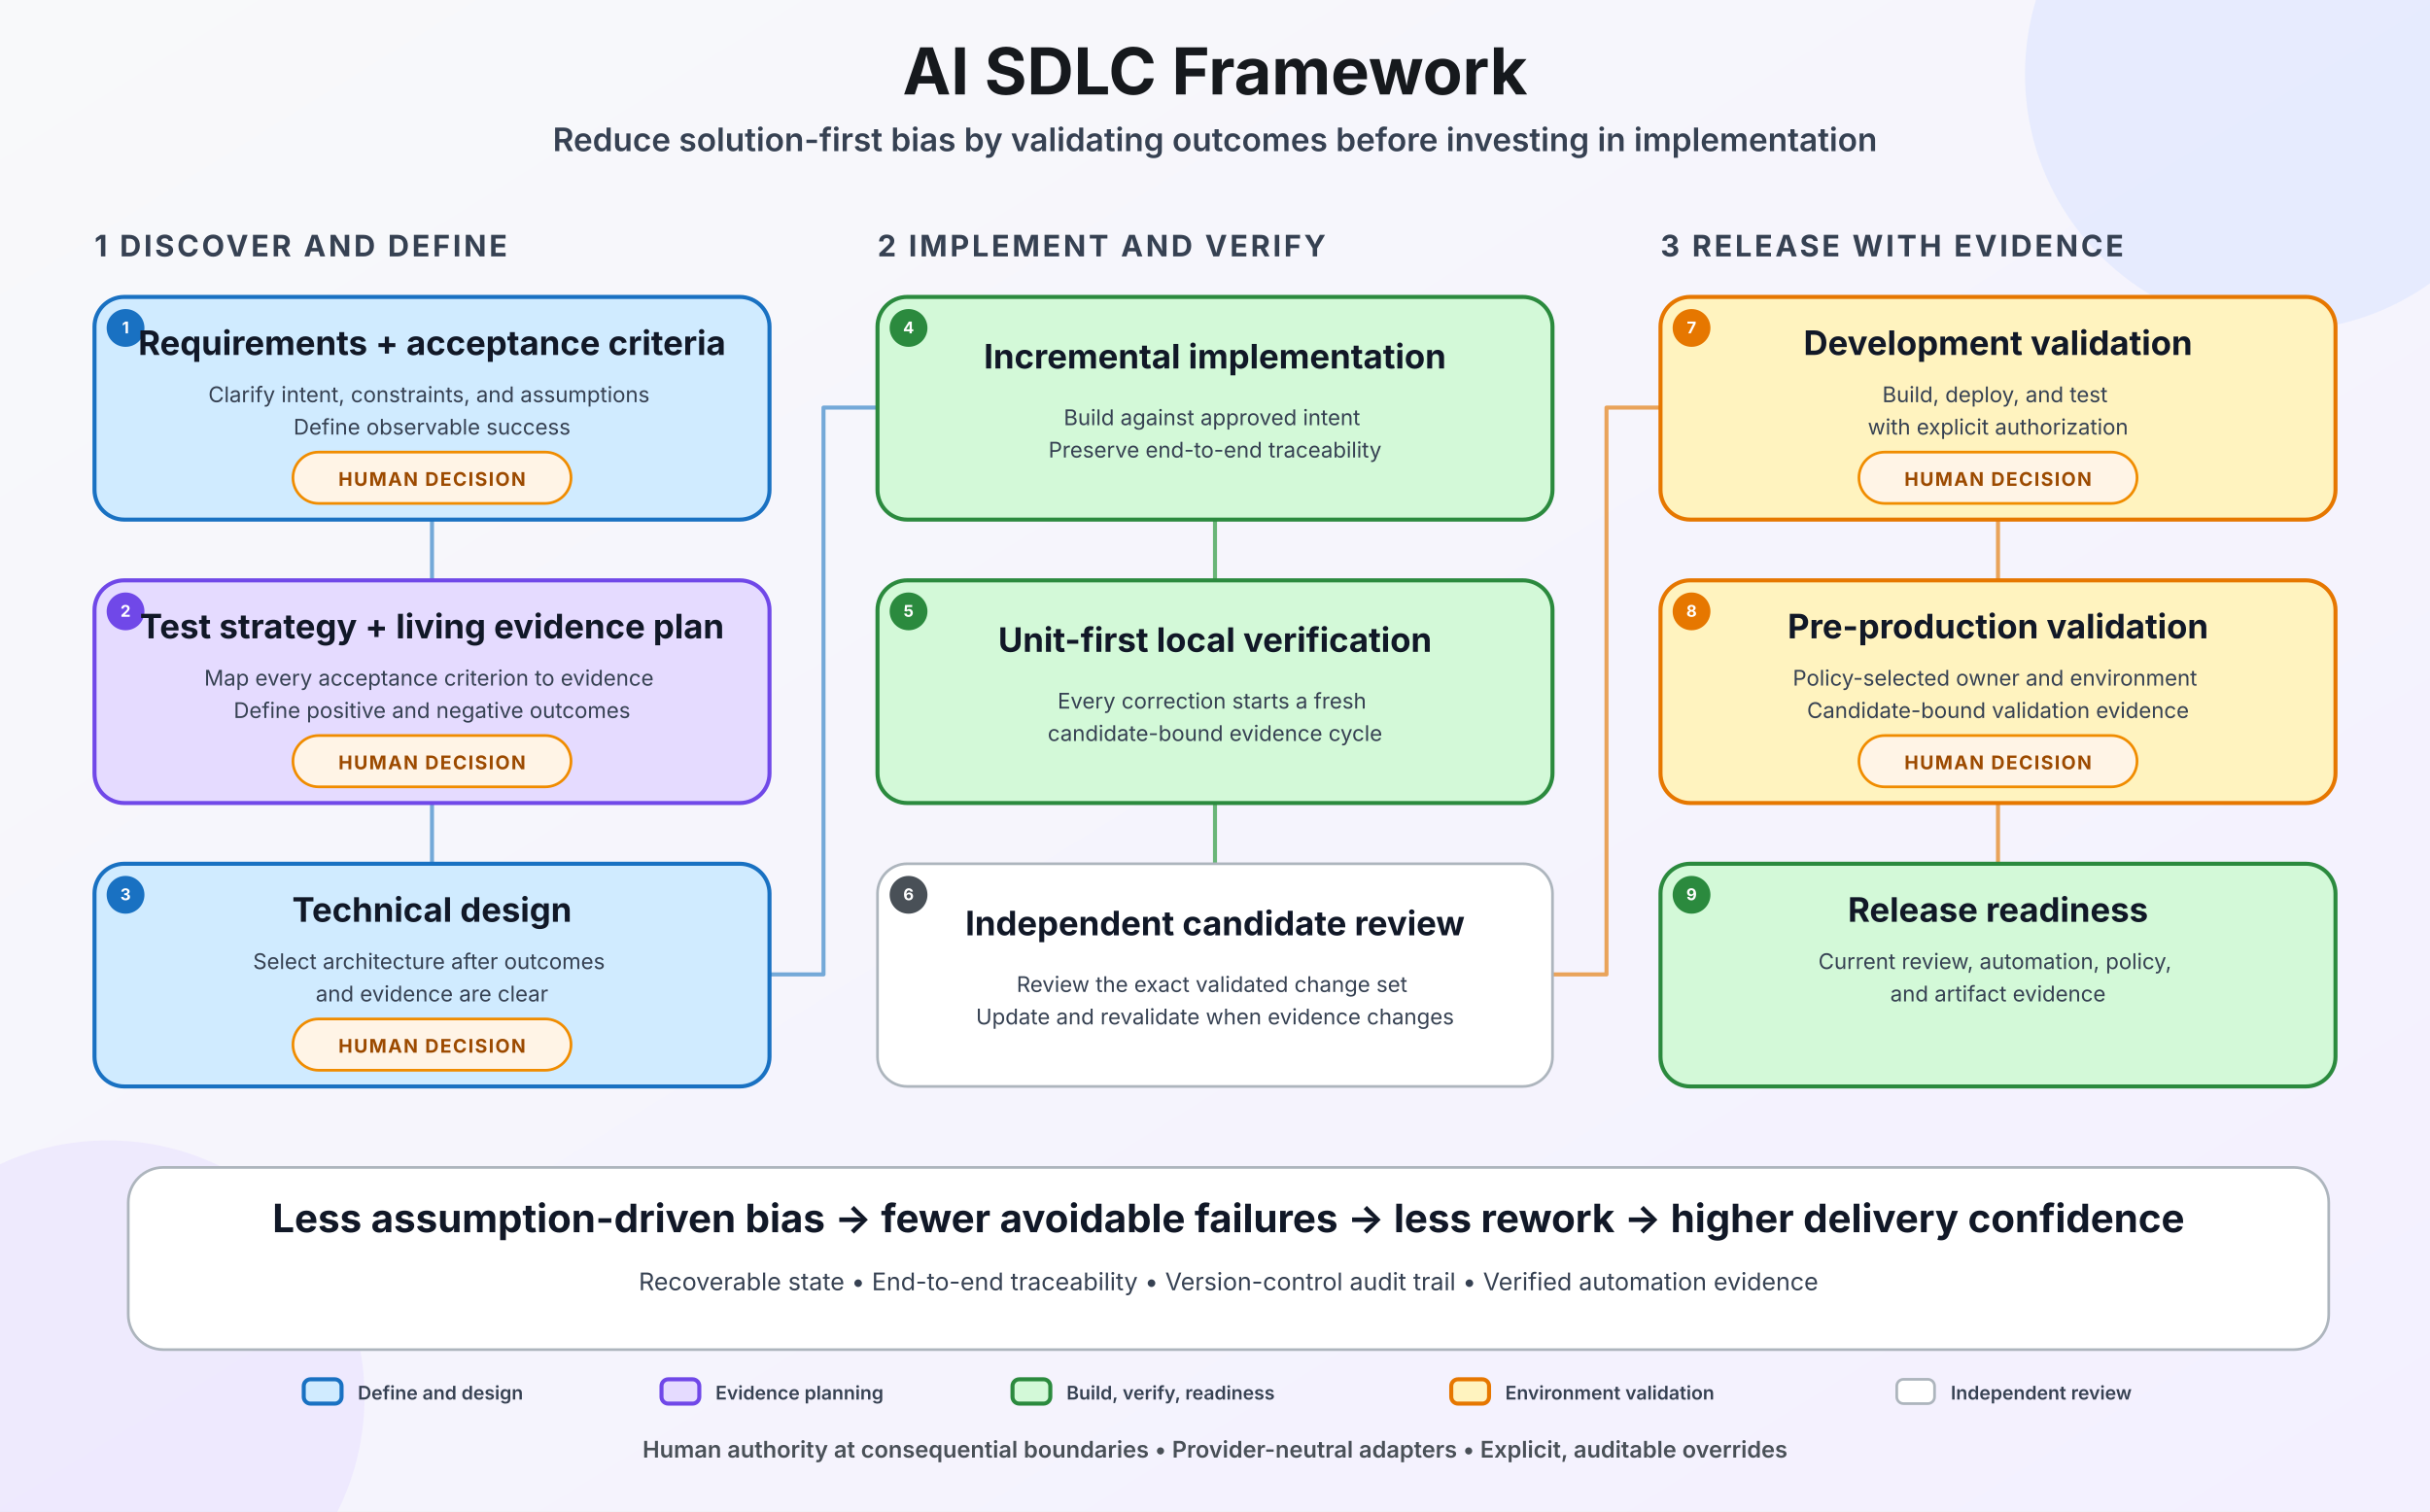
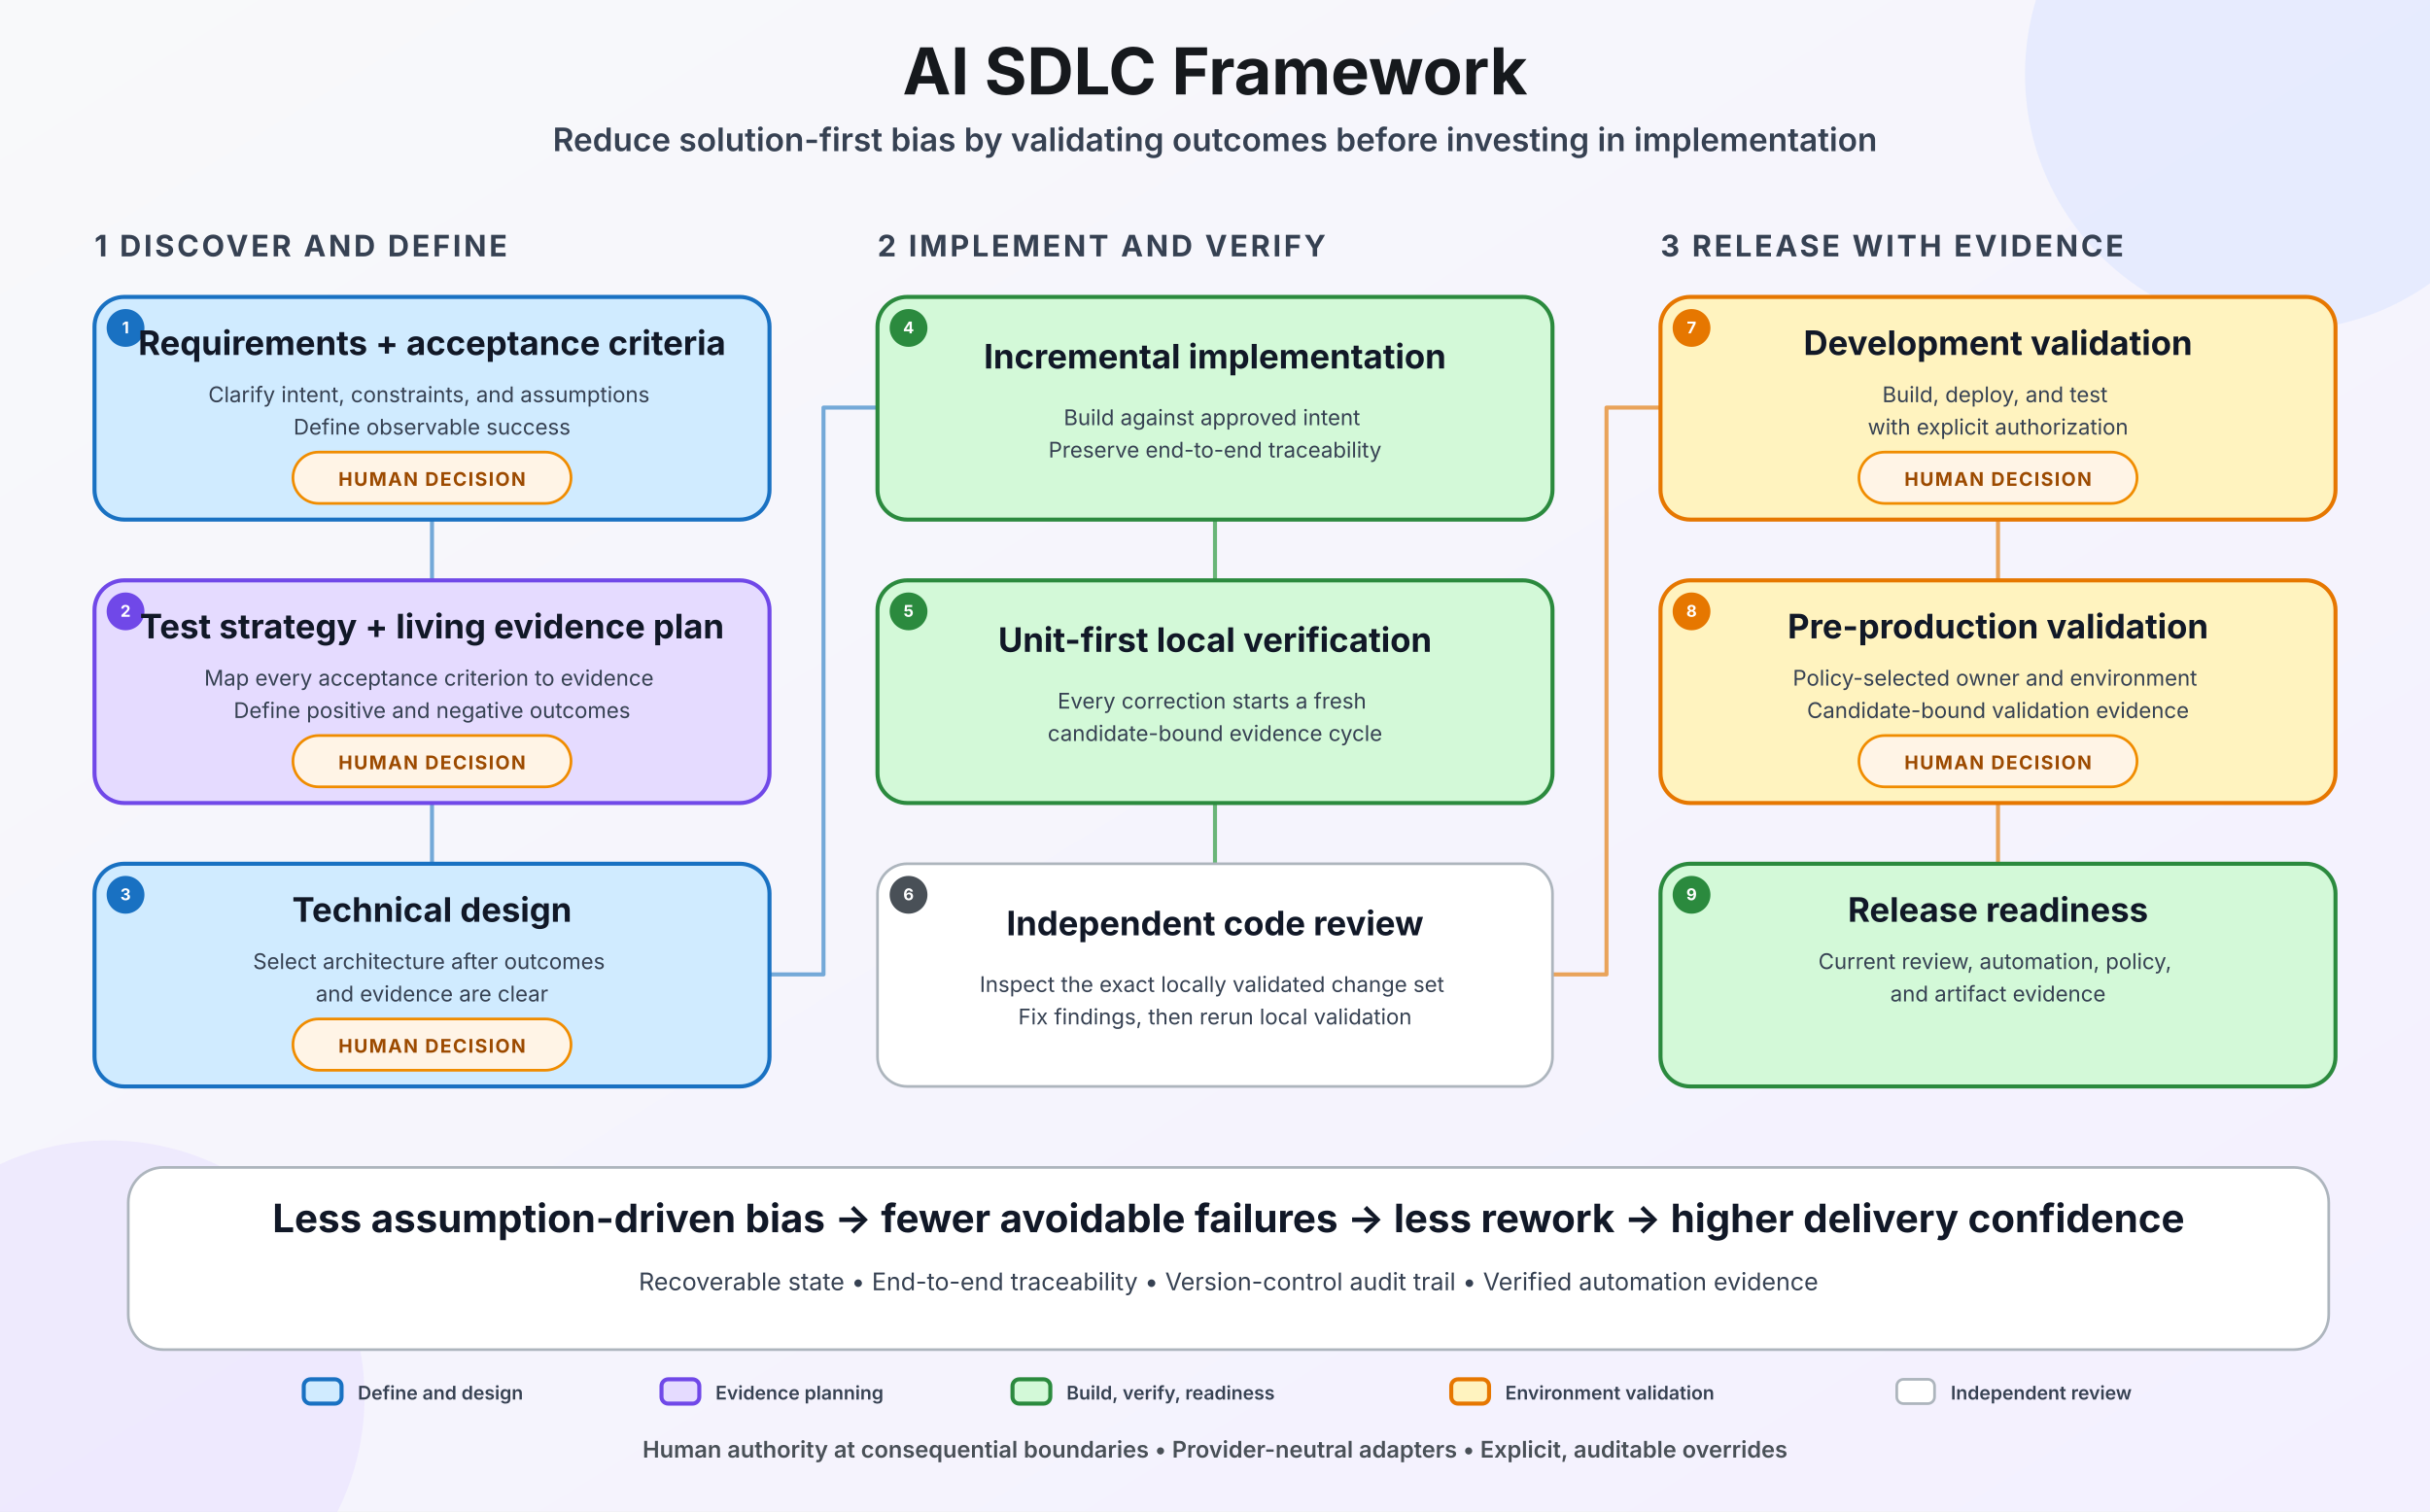
<svg xmlns="http://www.w3.org/2000/svg" width="1800" height="1120" viewBox="0 0 1800 1120" role="img" aria-labelledby="title desc">
  <defs>
    <linearGradient id="background" x1="0" y1="0" x2="1" y2="1">
      <stop offset="0" stop-color="#f8f9fa" />
      <stop offset="1" stop-color="#f3f0ff" />
    </linearGradient>
    <style>
      .title { font: 700 48px Inter, Arial, sans-serif; fill: #16191d; text-anchor: middle; }
      .subtitle { font: 600 24px Inter, Arial, sans-serif; fill: #364152; text-anchor: middle; }
      .section { font: 700 22px Inter, Arial, sans-serif; fill: #364152; letter-spacing: 2px; }
      .box-title { font: 700 25px Inter, Arial, sans-serif; fill: #111827; text-anchor: middle; }
      .box-copy { font: 16px Inter, Arial, sans-serif; fill: #364152; text-anchor: middle; }
      .gate { font: 700 14px Inter, Arial, sans-serif; fill: #9c4a00; text-anchor: middle; letter-spacing: 1px; }
      .outcome { font: 700 29px Inter, Arial, sans-serif; fill: #111827; text-anchor: middle; }
      .support { font: 18px Inter, Arial, sans-serif; fill: #364152; text-anchor: middle; }
      .footer { font: 600 17px Inter, Arial, sans-serif; fill: #495057; text-anchor: middle; }
      .legend { font: 600 14px Inter, Arial, sans-serif; fill: #364152; }
      .step { font: 700 12px Inter, Arial, sans-serif; fill: #ffffff; text-anchor: middle; }
      .define { fill: #d0ebff; stroke: #1971c2; stroke-width: 3; }
      .test { fill: #e5dbff; stroke: #7048e8; stroke-width: 3; }
      .build { fill: #d3f9d8; stroke: #2b8a3e; stroke-width: 3; }
      .release { fill: #fff3bf; stroke: #e67700; stroke-width: 3; }
      .neutral { fill: #ffffff; stroke: #adb5bd; stroke-width: 2; }
      .decision { fill: #fff4e6; stroke: #f08c00; stroke-width: 2; }
      .connector-blue { fill: none; stroke: #74a9d8; stroke-width: 3; stroke-linecap: round; stroke-linejoin: round; }
      .connector-green { fill: none; stroke: #69b578; stroke-width: 3; stroke-linecap: round; stroke-linejoin: round; }
      .connector-orange { fill: none; stroke: #e9a35a; stroke-width: 3; stroke-linecap: round; stroke-linejoin: round; }
    </style>
  </defs>
  <rect width="1800" height="1120" fill="url(#background)" />
  <circle cx="1690" cy="55" r="190" fill="#dbe4ff" opacity="0.55" />
  <circle cx="80" cy="1035" r="190" fill="#e5dbff" opacity="0.45" />
  <text x="900" y="70" class="title">AI SDLC Framework</text>
  <text x="900" y="112" class="subtitle">Reduce solution-first bias by validating outcomes before investing in implementation</text>
  <text x="70" y="190" class="section">1  DISCOVER AND DEFINE</text>
  <text x="650" y="190" class="section">2  IMPLEMENT AND VERIFY</text>
  <text x="1230" y="190" class="section">3  RELEASE WITH EVIDENCE</text>
  <path d="M320 385 L320 430 M320 595 L320 640 M570 722 L610 722 L610 302 L650 302" class="connector-blue" />
  <path d="M900 385 L900 430 M900 595 L900 640" class="connector-green" />
  <path d="M1150 722 L1190 722 L1190 302 L1230 302" class="connector-orange" />
  <path d="M1480 385 L1480 430 M1480 595 L1480 640" class="connector-orange" />
  <rect x="70" y="220" width="500" height="165" rx="22" class="define" />
  <circle cx="93" cy="243" r="14" fill="#1971c2" />
  <text x="93" y="247" class="step">1</text>
  <text x="320" y="263" class="box-title">Requirements + acceptance criteria</text>
  <text x="320" y="298" class="box-copy">
    <tspan x="320">Clarify intent, constraints, and assumptions</tspan>
    <tspan x="320" dy="24">Define observable success</tspan>
  </text>
  <rect x="217" y="335" width="206" height="38" rx="19" class="decision" />
  <text x="320" y="360" class="gate">HUMAN DECISION</text>
  <rect x="70" y="430" width="500" height="165" rx="22" class="test" />
  <circle cx="93" cy="453" r="14" fill="#7048e8" />
  <text x="93" y="457" class="step">2</text>
  <text x="320" y="473" class="box-title">Test strategy + living evidence plan</text>
  <text x="320" y="508" class="box-copy">
    <tspan x="320">Map every acceptance criterion to evidence</tspan>
    <tspan x="320" dy="24">Define positive and negative outcomes</tspan>
  </text>
  <rect x="217" y="545" width="206" height="38" rx="19" class="decision" />
  <text x="320" y="570" class="gate">HUMAN DECISION</text>
  <rect x="70" y="640" width="500" height="165" rx="22" class="define" />
  <circle cx="93" cy="663" r="14" fill="#1971c2" />
  <text x="93" y="667" class="step">3</text>
  <text x="320" y="683" class="box-title">Technical design</text>
  <text x="320" y="718" class="box-copy">
    <tspan x="320">Select architecture after outcomes</tspan>
    <tspan x="320" dy="24">and evidence are clear</tspan>
  </text>
  <rect x="217" y="755" width="206" height="38" rx="19" class="decision" />
  <text x="320" y="780" class="gate">HUMAN DECISION</text>
  <rect x="650" y="220" width="500" height="165" rx="22" class="build" />
  <circle cx="673" cy="243" r="14" fill="#2b8a3e" />
  <text x="673" y="247" class="step">4</text>
  <text x="900" y="273" class="box-title">Incremental implementation</text>
  <text x="900" y="315" class="box-copy">
    <tspan x="900">Build against approved intent</tspan>
    <tspan x="900" dy="24">Preserve end-to-end traceability</tspan>
  </text>
  <rect x="650" y="430" width="500" height="165" rx="22" class="build" />
  <circle cx="673" cy="453" r="14" fill="#2b8a3e" />
  <text x="673" y="457" class="step">5</text>
  <text x="900" y="483" class="box-title">Unit-first local verification</text>
  <text x="900" y="525" class="box-copy">
    <tspan x="900">Every correction starts a fresh</tspan>
    <tspan x="900" dy="24">candidate-bound evidence cycle</tspan>
  </text>
  <rect x="650" y="640" width="500" height="165" rx="22" class="neutral" />
  <circle cx="673" cy="663" r="14" fill="#495057" />
  <text x="673" y="667" class="step">6</text>
-   <text x="900" y="693" class="box-title">Independent candidate review</text>
+   <text x="900" y="693" class="box-title">Independent code review</text>
  <text x="900" y="735" class="box-copy">
-     <tspan x="900">Review the exact validated change set</tspan>
-     <tspan x="900" dy="24">Update and revalidate when evidence changes</tspan>
+     <tspan x="900">Inspect the exact locally validated change set</tspan>
+     <tspan x="900" dy="24">Fix findings, then rerun local validation</tspan>
  </text>
  <rect x="1230" y="220" width="500" height="165" rx="22" class="release" />
  <circle cx="1253" cy="243" r="14" fill="#e67700" />
  <text x="1253" y="247" class="step">7</text>
  <text x="1480" y="263" class="box-title">Development validation</text>
  <text x="1480" y="298" class="box-copy">
    <tspan x="1480">Build, deploy, and test</tspan>
    <tspan x="1480" dy="24">with explicit authorization</tspan>
  </text>
  <rect x="1377" y="335" width="206" height="38" rx="19" class="decision" />
  <text x="1480" y="360" class="gate">HUMAN DECISION</text>
  <rect x="1230" y="430" width="500" height="165" rx="22" class="release" />
  <circle cx="1253" cy="453" r="14" fill="#e67700" />
  <text x="1253" y="457" class="step">8</text>
  <text x="1480" y="473" class="box-title">Pre-production validation</text>
  <text x="1480" y="508" class="box-copy">
    <tspan x="1480">Policy-selected owner and environment</tspan>
    <tspan x="1480" dy="24">Candidate-bound validation evidence</tspan>
  </text>
  <rect x="1377" y="545" width="206" height="38" rx="19" class="decision" />
  <text x="1480" y="570" class="gate">HUMAN DECISION</text>
  <rect x="1230" y="640" width="500" height="165" rx="22" class="build" />
  <circle cx="1253" cy="663" r="14" fill="#2b8a3e" />
  <text x="1253" y="667" class="step">9</text>
  <text x="1480" y="683" class="box-title">Release readiness</text>
  <text x="1480" y="718" class="box-copy">
    <tspan x="1480">Current review, automation, policy,</tspan>
    <tspan x="1480" dy="24">and artifact evidence</tspan>
  </text>
  <rect x="95" y="865" width="1630" height="135" rx="26" class="neutral" />
  <text x="910" y="913" class="outcome">Less assumption-driven bias  →  fewer avoidable failures  →  less rework  →  higher delivery confidence</text>
  <text x="910" y="956" class="support">Recoverable state  •  End-to-end traceability  •  Version-control audit trail  •  Verified automation evidence</text>
  <rect x="225" y="1022" width="28" height="18" rx="5" class="define" />
  <text x="265" y="1037" class="legend">Define and design</text>
  <rect x="490" y="1022" width="28" height="18" rx="5" class="test" />
  <text x="530" y="1037" class="legend">Evidence planning</text>
  <rect x="750" y="1022" width="28" height="18" rx="5" class="build" />
  <text x="790" y="1037" class="legend">Build, verify, readiness</text>
  <rect x="1075" y="1022" width="28" height="18" rx="5" class="release" />
  <text x="1115" y="1037" class="legend">Environment validation</text>
  <rect x="1405" y="1022" width="28" height="18" rx="5" class="neutral" />
  <text x="1445" y="1037" class="legend">Independent review</text>
  <text x="900" y="1080" class="footer">Human authority at consequential boundaries  •  Provider-neutral adapters  •  Explicit, auditable overrides</text>
</svg>
